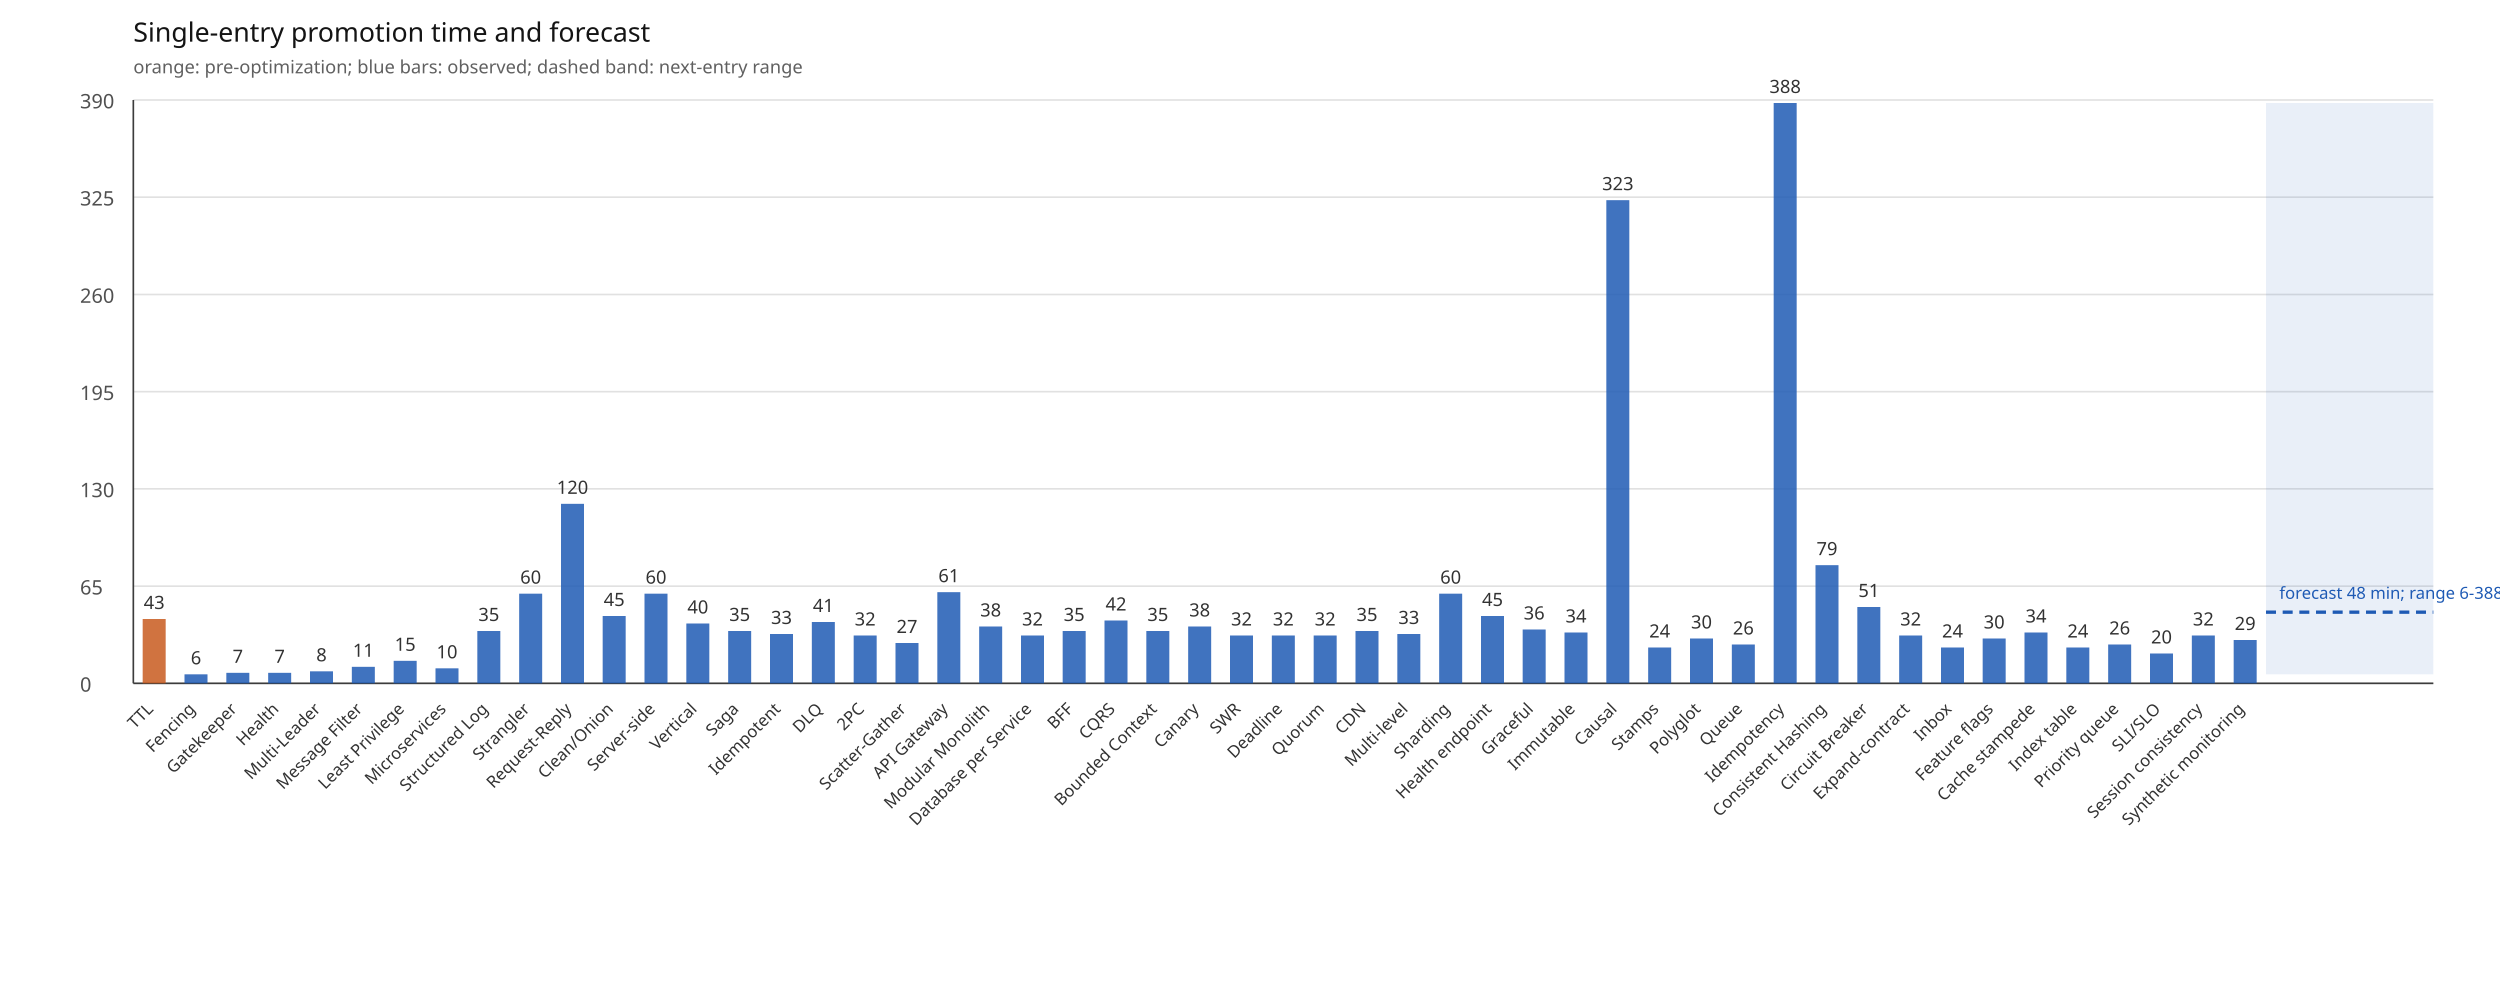
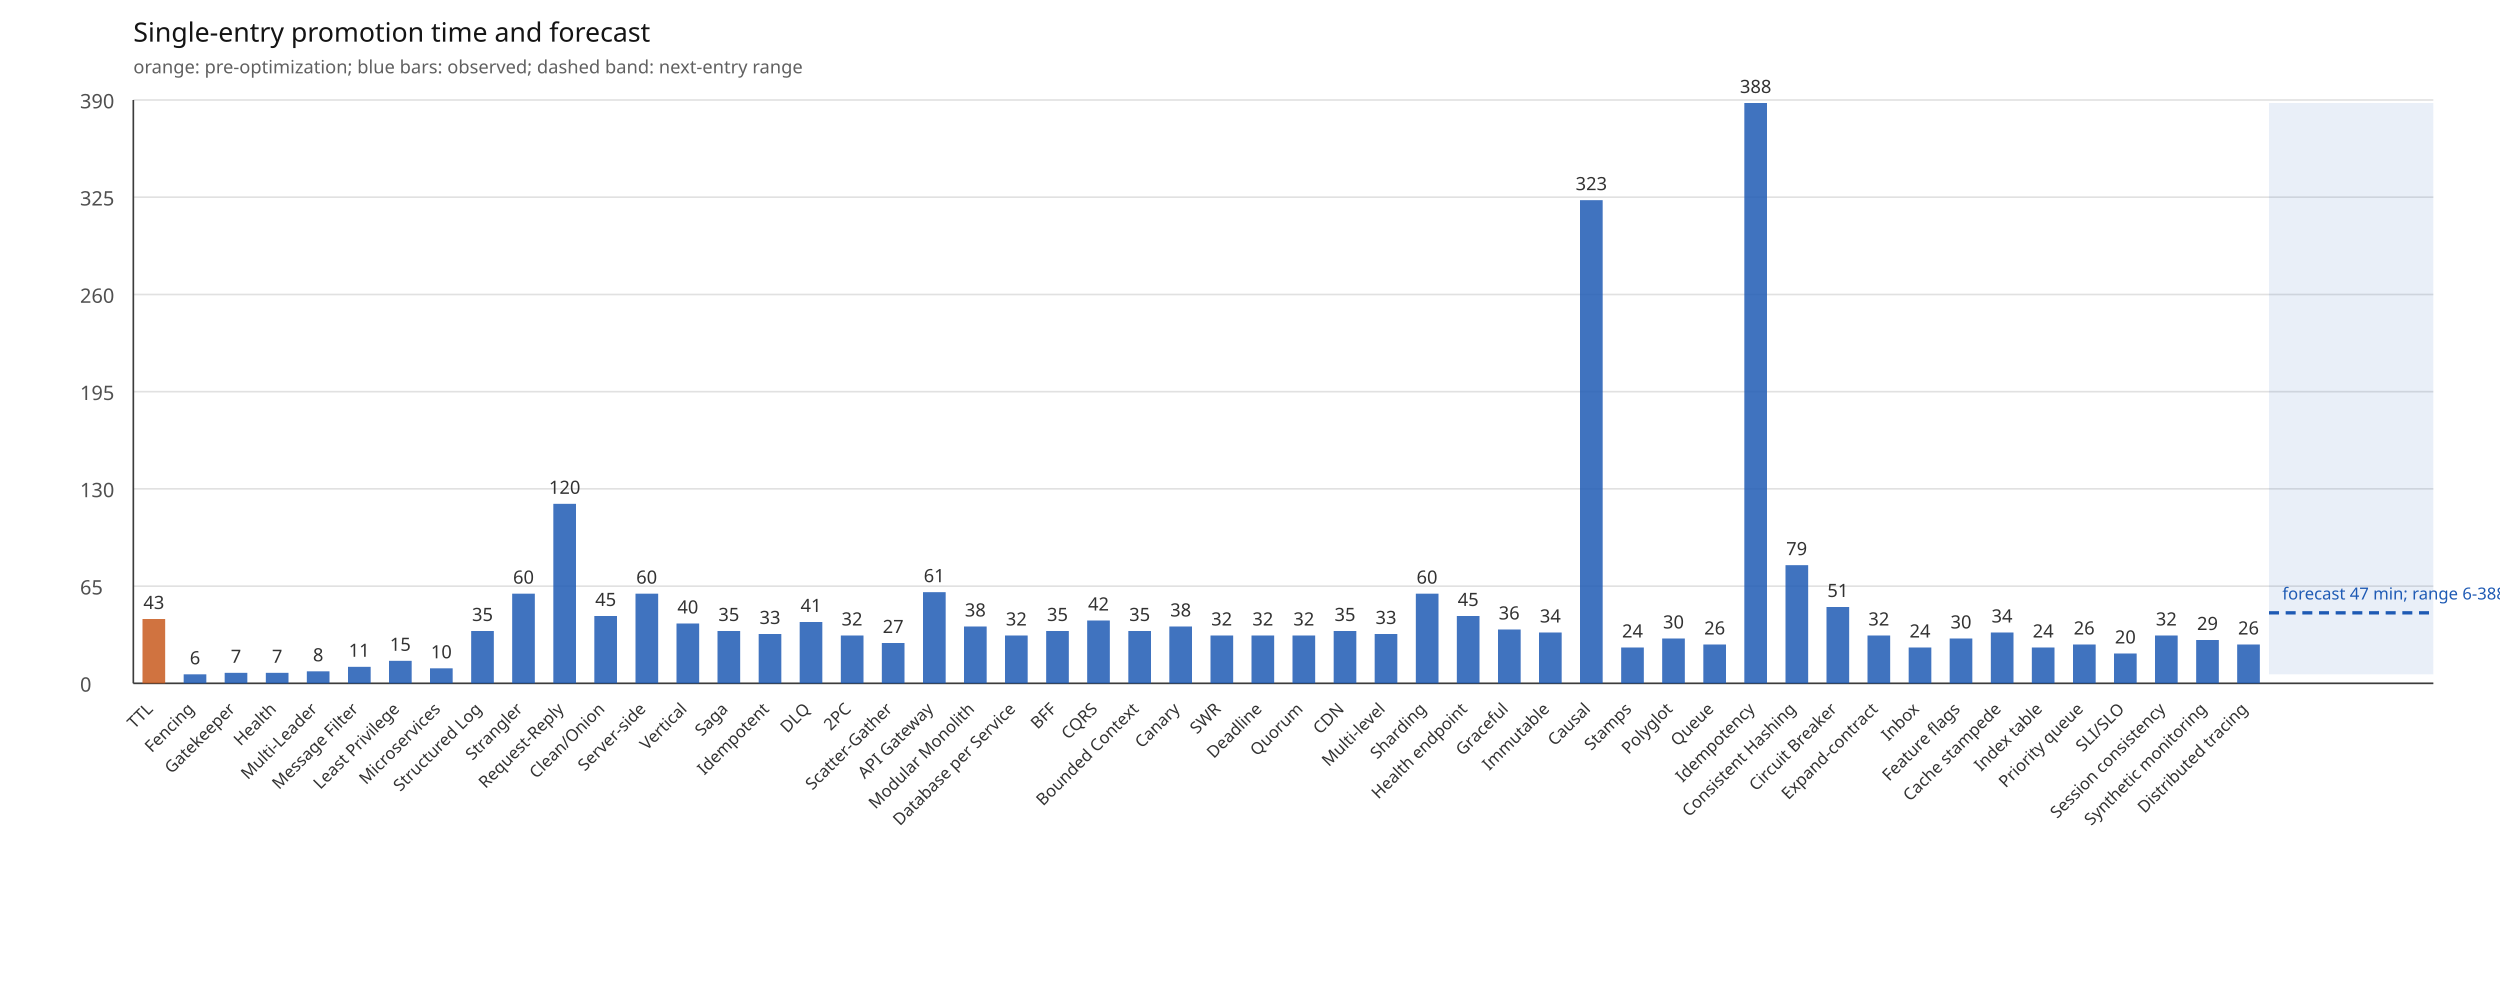
<svg xmlns="http://www.w3.org/2000/svg" width="1500" height="600" viewBox="0 0 1500 600">
  <rect width="100%" height="100%" fill="white" />
  <line x1="80" y1="410.0" x2="1460" y2="410.0" stroke="#e1e1e1" />
  <text x="48" y="415.0" font-family="Verdana" font-size="12" fill="#505050">0</text>
  <line x1="80" y1="351.7" x2="1460" y2="351.7" stroke="#e1e1e1" />
  <text x="48" y="356.7" font-family="Verdana" font-size="12" fill="#505050">65</text>
  <line x1="80" y1="293.3" x2="1460" y2="293.3" stroke="#e1e1e1" />
  <text x="48" y="298.3" font-family="Verdana" font-size="12" fill="#505050">130</text>
  <line x1="80" y1="235.0" x2="1460" y2="235.0" stroke="#e1e1e1" />
  <text x="48" y="240.0" font-family="Verdana" font-size="12" fill="#505050">195</text>
  <line x1="80" y1="176.7" x2="1460" y2="176.7" stroke="#e1e1e1" />
  <text x="48" y="181.7" font-family="Verdana" font-size="12" fill="#505050">260</text>
  <line x1="80" y1="118.3" x2="1460" y2="118.3" stroke="#e1e1e1" />
  <text x="48" y="123.3" font-family="Verdana" font-size="12" fill="#505050">325</text>
  <line x1="80" y1="60.0" x2="1460" y2="60.0" stroke="#e1e1e1" />
  <text x="48" y="65.0" font-family="Verdana" font-size="12" fill="#505050">390</text>
  <line x1="80" y1="60" x2="80" y2="410" stroke="#3c3c3c" />
  <line x1="80" y1="410" x2="1460" y2="410" stroke="#3c3c3c" />
-   <rect x="1359.6" y="61.8" width="100.4" height="342.8" fill="#1e5ab4" opacity="0.10" />
-   <line x1="1359.6" y1="367.3" x2="1460.0" y2="367.3" stroke="#1e5ab4" stroke-width="2" stroke-dasharray="6 4" />
-   <text x="1367.6" y="359.3" font-family="Verdana" font-size="10" fill="#1e5ab4">forecast 48 min; range 6-388 (n=51)</text>
-   <rect x="85.6" y="371.4" width="13.8" height="38.6" fill="#c85a1e" opacity="0.85" />
-   <text x="92.5" y="365.4" text-anchor="middle" font-family="Verdana" font-size="11" fill="#323232">43</text>
-   <text x="92.5" y="426.0" text-anchor="end" transform="rotate(-45 92.5 426.0)" font-family="Verdana" font-size="10" fill="#323232">TTL</text>
-   <rect x="110.7" y="404.6" width="13.8" height="5.4" fill="#1e5ab4" opacity="0.85" />
-   <text x="117.6" y="398.6" text-anchor="middle" font-family="Verdana" font-size="11" fill="#323232">6</text>
-   <text x="117.6" y="426.0" text-anchor="end" transform="rotate(-45 117.6 426.0)" font-family="Verdana" font-size="10" fill="#323232">Fencing</text>
-   <rect x="135.8" y="403.7" width="13.8" height="6.3" fill="#1e5ab4" opacity="0.85" />
-   <text x="142.7" y="397.7" text-anchor="middle" font-family="Verdana" font-size="11" fill="#323232">7</text>
-   <text x="142.7" y="426.0" text-anchor="end" transform="rotate(-45 142.7 426.0)" font-family="Verdana" font-size="10" fill="#323232">Gatekeeper</text>
-   <rect x="160.9" y="403.7" width="13.8" height="6.3" fill="#1e5ab4" opacity="0.85" />
-   <text x="167.8" y="397.7" text-anchor="middle" font-family="Verdana" font-size="11" fill="#323232">7</text>
-   <text x="167.8" y="426.0" text-anchor="end" transform="rotate(-45 167.8 426.0)" font-family="Verdana" font-size="10" fill="#323232">Health</text>
-   <rect x="186.0" y="402.8" width="13.8" height="7.2" fill="#1e5ab4" opacity="0.85" />
-   <text x="192.9" y="396.8" text-anchor="middle" font-family="Verdana" font-size="11" fill="#323232">8</text>
-   <text x="192.9" y="426.0" text-anchor="end" transform="rotate(-45 192.9 426.0)" font-family="Verdana" font-size="10" fill="#323232">Multi-Leader</text>
-   <rect x="211.1" y="400.1" width="13.8" height="9.9" fill="#1e5ab4" opacity="0.85" />
-   <text x="218.0" y="394.1" text-anchor="middle" font-family="Verdana" font-size="11" fill="#323232">11</text>
-   <text x="218.0" y="426.0" text-anchor="end" transform="rotate(-45 218.0 426.0)" font-family="Verdana" font-size="10" fill="#323232">Message Filter</text>
-   <rect x="236.2" y="396.5" width="13.8" height="13.5" fill="#1e5ab4" opacity="0.85" />
-   <text x="243.1" y="390.5" text-anchor="middle" font-family="Verdana" font-size="11" fill="#323232">15</text>
-   <text x="243.1" y="426.0" text-anchor="end" transform="rotate(-45 243.1 426.0)" font-family="Verdana" font-size="10" fill="#323232">Least Privilege</text>
-   <rect x="261.3" y="401.0" width="13.8" height="9.0" fill="#1e5ab4" opacity="0.85" />
-   <text x="268.2" y="395.0" text-anchor="middle" font-family="Verdana" font-size="11" fill="#323232">10</text>
-   <text x="268.2" y="426.0" text-anchor="end" transform="rotate(-45 268.2 426.0)" font-family="Verdana" font-size="10" fill="#323232">Microservices</text>
-   <rect x="286.4" y="378.6" width="13.8" height="31.4" fill="#1e5ab4" opacity="0.85" />
-   <text x="293.3" y="372.6" text-anchor="middle" font-family="Verdana" font-size="11" fill="#323232">35</text>
-   <text x="293.3" y="426.0" text-anchor="end" transform="rotate(-45 293.3 426.0)" font-family="Verdana" font-size="10" fill="#323232">Structured Log</text>
-   <rect x="311.5" y="356.2" width="13.8" height="53.8" fill="#1e5ab4" opacity="0.85" />
-   <text x="318.4" y="350.2" text-anchor="middle" font-family="Verdana" font-size="11" fill="#323232">60</text>
-   <text x="318.4" y="426.0" text-anchor="end" transform="rotate(-45 318.4 426.0)" font-family="Verdana" font-size="10" fill="#323232">Strangler</text>
-   <rect x="336.6" y="302.3" width="13.8" height="107.7" fill="#1e5ab4" opacity="0.85" />
-   <text x="343.5" y="296.3" text-anchor="middle" font-family="Verdana" font-size="11" fill="#323232">120</text>
-   <text x="343.5" y="426.0" text-anchor="end" transform="rotate(-45 343.5 426.0)" font-family="Verdana" font-size="10" fill="#323232">Request-Reply</text>
-   <rect x="361.6" y="369.6" width="13.8" height="40.4" fill="#1e5ab4" opacity="0.85" />
-   <text x="368.5" y="363.6" text-anchor="middle" font-family="Verdana" font-size="11" fill="#323232">45</text>
-   <text x="368.5" y="426.0" text-anchor="end" transform="rotate(-45 368.5 426.0)" font-family="Verdana" font-size="10" fill="#323232">Clean/Onion</text>
-   <rect x="386.7" y="356.2" width="13.8" height="53.8" fill="#1e5ab4" opacity="0.85" />
-   <text x="393.6" y="350.2" text-anchor="middle" font-family="Verdana" font-size="11" fill="#323232">60</text>
-   <text x="393.6" y="426.0" text-anchor="end" transform="rotate(-45 393.6 426.0)" font-family="Verdana" font-size="10" fill="#323232">Server-side</text>
-   <rect x="411.8" y="374.1" width="13.8" height="35.9" fill="#1e5ab4" opacity="0.85" />
-   <text x="418.7" y="368.1" text-anchor="middle" font-family="Verdana" font-size="11" fill="#323232">40</text>
-   <text x="418.7" y="426.0" text-anchor="end" transform="rotate(-45 418.7 426.0)" font-family="Verdana" font-size="10" fill="#323232">Vertical</text>
-   <rect x="436.9" y="378.6" width="13.8" height="31.4" fill="#1e5ab4" opacity="0.85" />
-   <text x="443.8" y="372.6" text-anchor="middle" font-family="Verdana" font-size="11" fill="#323232">35</text>
-   <text x="443.8" y="426.0" text-anchor="end" transform="rotate(-45 443.8 426.0)" font-family="Verdana" font-size="10" fill="#323232">Saga</text>
-   <rect x="462.0" y="380.4" width="13.8" height="29.6" fill="#1e5ab4" opacity="0.85" />
-   <text x="468.9" y="374.4" text-anchor="middle" font-family="Verdana" font-size="11" fill="#323232">33</text>
-   <text x="468.9" y="426.0" text-anchor="end" transform="rotate(-45 468.9 426.0)" font-family="Verdana" font-size="10" fill="#323232">Idempotent</text>
-   <rect x="487.1" y="373.2" width="13.8" height="36.8" fill="#1e5ab4" opacity="0.85" />
-   <text x="494.0" y="367.2" text-anchor="middle" font-family="Verdana" font-size="11" fill="#323232">41</text>
-   <text x="494.0" y="426.0" text-anchor="end" transform="rotate(-45 494.0 426.0)" font-family="Verdana" font-size="10" fill="#323232">DLQ</text>
-   <rect x="512.2" y="381.3" width="13.8" height="28.7" fill="#1e5ab4" opacity="0.85" />
-   <text x="519.1" y="375.3" text-anchor="middle" font-family="Verdana" font-size="11" fill="#323232">32</text>
-   <text x="519.1" y="426.0" text-anchor="end" transform="rotate(-45 519.1 426.0)" font-family="Verdana" font-size="10" fill="#323232">2PC</text>
-   <rect x="537.3" y="385.8" width="13.8" height="24.2" fill="#1e5ab4" opacity="0.85" />
-   <text x="544.2" y="379.8" text-anchor="middle" font-family="Verdana" font-size="11" fill="#323232">27</text>
-   <text x="544.2" y="426.0" text-anchor="end" transform="rotate(-45 544.2 426.0)" font-family="Verdana" font-size="10" fill="#323232">Scatter-Gather</text>
-   <rect x="562.4" y="355.3" width="13.8" height="54.7" fill="#1e5ab4" opacity="0.85" />
-   <text x="569.3" y="349.3" text-anchor="middle" font-family="Verdana" font-size="11" fill="#323232">61</text>
-   <text x="569.3" y="426.0" text-anchor="end" transform="rotate(-45 569.3 426.0)" font-family="Verdana" font-size="10" fill="#323232">API Gateway</text>
-   <rect x="587.5" y="375.9" width="13.8" height="34.1" fill="#1e5ab4" opacity="0.85" />
-   <text x="594.4" y="369.9" text-anchor="middle" font-family="Verdana" font-size="11" fill="#323232">38</text>
-   <text x="594.4" y="426.0" text-anchor="end" transform="rotate(-45 594.4 426.0)" font-family="Verdana" font-size="10" fill="#323232">Modular Monolith</text>
-   <rect x="612.6" y="381.3" width="13.8" height="28.7" fill="#1e5ab4" opacity="0.85" />
-   <text x="619.5" y="375.3" text-anchor="middle" font-family="Verdana" font-size="11" fill="#323232">32</text>
-   <text x="619.5" y="426.0" text-anchor="end" transform="rotate(-45 619.5 426.0)" font-family="Verdana" font-size="10" fill="#323232">Database per Service</text>
-   <rect x="637.6" y="378.6" width="13.8" height="31.4" fill="#1e5ab4" opacity="0.85" />
-   <text x="644.5" y="372.6" text-anchor="middle" font-family="Verdana" font-size="11" fill="#323232">35</text>
-   <text x="644.5" y="426.0" text-anchor="end" transform="rotate(-45 644.5 426.0)" font-family="Verdana" font-size="10" fill="#323232">BFF</text>
-   <rect x="662.7" y="372.3" width="13.8" height="37.7" fill="#1e5ab4" opacity="0.85" />
-   <text x="669.6" y="366.3" text-anchor="middle" font-family="Verdana" font-size="11" fill="#323232">42</text>
-   <text x="669.6" y="426.0" text-anchor="end" transform="rotate(-45 669.6 426.0)" font-family="Verdana" font-size="10" fill="#323232">CQRS</text>
-   <rect x="687.8" y="378.6" width="13.8" height="31.4" fill="#1e5ab4" opacity="0.85" />
-   <text x="694.7" y="372.6" text-anchor="middle" font-family="Verdana" font-size="11" fill="#323232">35</text>
-   <text x="694.7" y="426.0" text-anchor="end" transform="rotate(-45 694.7 426.0)" font-family="Verdana" font-size="10" fill="#323232">Bounded Context</text>
-   <rect x="712.9" y="375.9" width="13.8" height="34.1" fill="#1e5ab4" opacity="0.85" />
-   <text x="719.8" y="369.9" text-anchor="middle" font-family="Verdana" font-size="11" fill="#323232">38</text>
-   <text x="719.8" y="426.0" text-anchor="end" transform="rotate(-45 719.8 426.0)" font-family="Verdana" font-size="10" fill="#323232">Canary</text>
-   <rect x="738.0" y="381.3" width="13.8" height="28.7" fill="#1e5ab4" opacity="0.85" />
-   <text x="744.9" y="375.3" text-anchor="middle" font-family="Verdana" font-size="11" fill="#323232">32</text>
-   <text x="744.9" y="426.0" text-anchor="end" transform="rotate(-45 744.9 426.0)" font-family="Verdana" font-size="10" fill="#323232">SWR</text>
-   <rect x="763.1" y="381.3" width="13.8" height="28.7" fill="#1e5ab4" opacity="0.85" />
-   <text x="770.0" y="375.3" text-anchor="middle" font-family="Verdana" font-size="11" fill="#323232">32</text>
-   <text x="770.0" y="426.0" text-anchor="end" transform="rotate(-45 770.0 426.0)" font-family="Verdana" font-size="10" fill="#323232">Deadline</text>
-   <rect x="788.2" y="381.3" width="13.8" height="28.7" fill="#1e5ab4" opacity="0.85" />
-   <text x="795.1" y="375.3" text-anchor="middle" font-family="Verdana" font-size="11" fill="#323232">32</text>
-   <text x="795.1" y="426.0" text-anchor="end" transform="rotate(-45 795.1 426.0)" font-family="Verdana" font-size="10" fill="#323232">Quorum</text>
-   <rect x="813.3" y="378.6" width="13.8" height="31.4" fill="#1e5ab4" opacity="0.85" />
-   <text x="820.2" y="372.6" text-anchor="middle" font-family="Verdana" font-size="11" fill="#323232">35</text>
-   <text x="820.2" y="426.0" text-anchor="end" transform="rotate(-45 820.2 426.0)" font-family="Verdana" font-size="10" fill="#323232">CDN</text>
-   <rect x="838.4" y="380.4" width="13.8" height="29.6" fill="#1e5ab4" opacity="0.85" />
-   <text x="845.3" y="374.4" text-anchor="middle" font-family="Verdana" font-size="11" fill="#323232">33</text>
-   <text x="845.3" y="426.0" text-anchor="end" transform="rotate(-45 845.3 426.0)" font-family="Verdana" font-size="10" fill="#323232">Multi-level</text>
-   <rect x="863.5" y="356.2" width="13.8" height="53.8" fill="#1e5ab4" opacity="0.85" />
-   <text x="870.4" y="350.2" text-anchor="middle" font-family="Verdana" font-size="11" fill="#323232">60</text>
-   <text x="870.4" y="426.0" text-anchor="end" transform="rotate(-45 870.4 426.0)" font-family="Verdana" font-size="10" fill="#323232">Sharding</text>
-   <rect x="888.6" y="369.6" width="13.8" height="40.4" fill="#1e5ab4" opacity="0.85" />
-   <text x="895.5" y="363.6" text-anchor="middle" font-family="Verdana" font-size="11" fill="#323232">45</text>
-   <text x="895.5" y="426.0" text-anchor="end" transform="rotate(-45 895.5 426.0)" font-family="Verdana" font-size="10" fill="#323232">Health endpoint</text>
-   <rect x="913.6" y="377.7" width="13.8" height="32.3" fill="#1e5ab4" opacity="0.85" />
-   <text x="920.5" y="371.7" text-anchor="middle" font-family="Verdana" font-size="11" fill="#323232">36</text>
-   <text x="920.5" y="426.0" text-anchor="end" transform="rotate(-45 920.5 426.0)" font-family="Verdana" font-size="10" fill="#323232">Graceful</text>
-   <rect x="938.7" y="379.5" width="13.8" height="30.5" fill="#1e5ab4" opacity="0.85" />
-   <text x="945.6" y="373.5" text-anchor="middle" font-family="Verdana" font-size="11" fill="#323232">34</text>
-   <text x="945.6" y="426.0" text-anchor="end" transform="rotate(-45 945.6 426.0)" font-family="Verdana" font-size="10" fill="#323232">Immutable</text>
-   <rect x="963.8" y="120.1" width="13.8" height="289.9" fill="#1e5ab4" opacity="0.85" />
-   <text x="970.7" y="114.1" text-anchor="middle" font-family="Verdana" font-size="11" fill="#323232">323</text>
-   <text x="970.7" y="426.0" text-anchor="end" transform="rotate(-45 970.7 426.0)" font-family="Verdana" font-size="10" fill="#323232">Causal</text>
-   <rect x="988.9" y="388.5" width="13.8" height="21.5" fill="#1e5ab4" opacity="0.85" />
-   <text x="995.8" y="382.5" text-anchor="middle" font-family="Verdana" font-size="11" fill="#323232">24</text>
-   <text x="995.8" y="426.0" text-anchor="end" transform="rotate(-45 995.8 426.0)" font-family="Verdana" font-size="10" fill="#323232">Stamps</text>
-   <rect x="1014.0" y="383.1" width="13.8" height="26.9" fill="#1e5ab4" opacity="0.85" />
-   <text x="1020.9" y="377.1" text-anchor="middle" font-family="Verdana" font-size="11" fill="#323232">30</text>
-   <text x="1020.9" y="426.0" text-anchor="end" transform="rotate(-45 1020.9 426.0)" font-family="Verdana" font-size="10" fill="#323232">Polyglot</text>
-   <rect x="1039.1" y="386.7" width="13.8" height="23.3" fill="#1e5ab4" opacity="0.85" />
-   <text x="1046.0" y="380.7" text-anchor="middle" font-family="Verdana" font-size="11" fill="#323232">26</text>
-   <text x="1046.0" y="426.0" text-anchor="end" transform="rotate(-45 1046.0 426.0)" font-family="Verdana" font-size="10" fill="#323232">Queue</text>
-   <rect x="1064.2" y="61.8" width="13.8" height="348.2" fill="#1e5ab4" opacity="0.85" />
-   <text x="1071.1" y="55.8" text-anchor="middle" font-family="Verdana" font-size="11" fill="#323232">388</text>
-   <text x="1071.1" y="426.0" text-anchor="end" transform="rotate(-45 1071.1 426.0)" font-family="Verdana" font-size="10" fill="#323232">Idempotency</text>
-   <rect x="1089.3" y="339.1" width="13.8" height="70.9" fill="#1e5ab4" opacity="0.85" />
-   <text x="1096.2" y="333.1" text-anchor="middle" font-family="Verdana" font-size="11" fill="#323232">79</text>
-   <text x="1096.2" y="426.0" text-anchor="end" transform="rotate(-45 1096.2 426.0)" font-family="Verdana" font-size="10" fill="#323232">Consistent Hashing</text>
-   <rect x="1114.4" y="364.2" width="13.8" height="45.8" fill="#1e5ab4" opacity="0.85" />
-   <text x="1121.3" y="358.2" text-anchor="middle" font-family="Verdana" font-size="11" fill="#323232">51</text>
-   <text x="1121.3" y="426.0" text-anchor="end" transform="rotate(-45 1121.3 426.0)" font-family="Verdana" font-size="10" fill="#323232">Circuit Breaker</text>
-   <rect x="1139.5" y="381.3" width="13.8" height="28.7" fill="#1e5ab4" opacity="0.85" />
-   <text x="1146.4" y="375.3" text-anchor="middle" font-family="Verdana" font-size="11" fill="#323232">32</text>
-   <text x="1146.4" y="426.0" text-anchor="end" transform="rotate(-45 1146.4 426.0)" font-family="Verdana" font-size="10" fill="#323232">Expand-contract</text>
-   <rect x="1164.6" y="388.5" width="13.8" height="21.5" fill="#1e5ab4" opacity="0.85" />
-   <text x="1171.5" y="382.5" text-anchor="middle" font-family="Verdana" font-size="11" fill="#323232">24</text>
-   <text x="1171.5" y="426.0" text-anchor="end" transform="rotate(-45 1171.5 426.0)" font-family="Verdana" font-size="10" fill="#323232">Inbox</text>
-   <rect x="1189.6" y="383.1" width="13.8" height="26.9" fill="#1e5ab4" opacity="0.85" />
-   <text x="1196.5" y="377.1" text-anchor="middle" font-family="Verdana" font-size="11" fill="#323232">30</text>
-   <text x="1196.5" y="426.0" text-anchor="end" transform="rotate(-45 1196.5 426.0)" font-family="Verdana" font-size="10" fill="#323232">Feature flags</text>
-   <rect x="1214.7" y="379.5" width="13.8" height="30.5" fill="#1e5ab4" opacity="0.85" />
-   <text x="1221.6" y="373.5" text-anchor="middle" font-family="Verdana" font-size="11" fill="#323232">34</text>
-   <text x="1221.6" y="426.0" text-anchor="end" transform="rotate(-45 1221.6 426.0)" font-family="Verdana" font-size="10" fill="#323232">Cache stampede</text>
-   <rect x="1239.8" y="388.5" width="13.8" height="21.5" fill="#1e5ab4" opacity="0.85" />
-   <text x="1246.7" y="382.5" text-anchor="middle" font-family="Verdana" font-size="11" fill="#323232">24</text>
-   <text x="1246.7" y="426.0" text-anchor="end" transform="rotate(-45 1246.7 426.0)" font-family="Verdana" font-size="10" fill="#323232">Index table</text>
-   <rect x="1264.9" y="386.7" width="13.8" height="23.3" fill="#1e5ab4" opacity="0.85" />
-   <text x="1271.8" y="380.7" text-anchor="middle" font-family="Verdana" font-size="11" fill="#323232">26</text>
-   <text x="1271.8" y="426.0" text-anchor="end" transform="rotate(-45 1271.8 426.0)" font-family="Verdana" font-size="10" fill="#323232">Priority queue</text>
-   <rect x="1290.0" y="392.1" width="13.8" height="17.9" fill="#1e5ab4" opacity="0.85" />
-   <text x="1296.9" y="386.1" text-anchor="middle" font-family="Verdana" font-size="11" fill="#323232">20</text>
-   <text x="1296.9" y="426.0" text-anchor="end" transform="rotate(-45 1296.9 426.0)" font-family="Verdana" font-size="10" fill="#323232">SLI/SLO</text>
-   <rect x="1315.1" y="381.3" width="13.8" height="28.7" fill="#1e5ab4" opacity="0.85" />
-   <text x="1322.0" y="375.3" text-anchor="middle" font-family="Verdana" font-size="11" fill="#323232">32</text>
-   <text x="1322.0" y="426.0" text-anchor="end" transform="rotate(-45 1322.0 426.0)" font-family="Verdana" font-size="10" fill="#323232">Session consistency</text>
-   <rect x="1340.2" y="384.0" width="13.8" height="26.0" fill="#1e5ab4" opacity="0.85" />
-   <text x="1347.1" y="378.0" text-anchor="middle" font-family="Verdana" font-size="11" fill="#323232">29</text>
-   <text x="1347.1" y="426.0" text-anchor="end" transform="rotate(-45 1347.1 426.0)" font-family="Verdana" font-size="10" fill="#323232">Synthetic monitoring</text>
+   <rect x="1361.4" y="61.8" width="98.6" height="342.8" fill="#1e5ab4" opacity="0.10" />
+   <line x1="1361.4" y1="367.7" x2="1460.0" y2="367.7" stroke="#1e5ab4" stroke-width="2" stroke-dasharray="6 4" />
+   <text x="1369.4" y="359.7" font-family="Verdana" font-size="10" fill="#1e5ab4">forecast 47 min; range 6-388 (n=52)</text>
+   <rect x="85.5" y="371.4" width="13.6" height="38.6" fill="#c85a1e" opacity="0.85" />
+   <text x="92.3" y="365.4" text-anchor="middle" font-family="Verdana" font-size="11" fill="#323232">43</text>
+   <text x="92.3" y="426.0" text-anchor="end" transform="rotate(-45 92.3 426.0)" font-family="Verdana" font-size="10" fill="#323232">TTL</text>
+   <rect x="110.2" y="404.6" width="13.6" height="5.4" fill="#1e5ab4" opacity="0.85" />
+   <text x="117.0" y="398.6" text-anchor="middle" font-family="Verdana" font-size="11" fill="#323232">6</text>
+   <text x="117.0" y="426.0" text-anchor="end" transform="rotate(-45 117.0 426.0)" font-family="Verdana" font-size="10" fill="#323232">Fencing</text>
+   <rect x="134.8" y="403.7" width="13.6" height="6.3" fill="#1e5ab4" opacity="0.85" />
+   <text x="141.6" y="397.7" text-anchor="middle" font-family="Verdana" font-size="11" fill="#323232">7</text>
+   <text x="141.6" y="426.0" text-anchor="end" transform="rotate(-45 141.6 426.0)" font-family="Verdana" font-size="10" fill="#323232">Gatekeeper</text>
+   <rect x="159.5" y="403.7" width="13.6" height="6.3" fill="#1e5ab4" opacity="0.85" />
+   <text x="166.3" y="397.7" text-anchor="middle" font-family="Verdana" font-size="11" fill="#323232">7</text>
+   <text x="166.3" y="426.0" text-anchor="end" transform="rotate(-45 166.3 426.0)" font-family="Verdana" font-size="10" fill="#323232">Health</text>
+   <rect x="184.1" y="402.8" width="13.6" height="7.2" fill="#1e5ab4" opacity="0.85" />
+   <text x="190.9" y="396.8" text-anchor="middle" font-family="Verdana" font-size="11" fill="#323232">8</text>
+   <text x="190.9" y="426.0" text-anchor="end" transform="rotate(-45 190.9 426.0)" font-family="Verdana" font-size="10" fill="#323232">Multi-Leader</text>
+   <rect x="208.8" y="400.1" width="13.6" height="9.9" fill="#1e5ab4" opacity="0.85" />
+   <text x="215.5" y="394.1" text-anchor="middle" font-family="Verdana" font-size="11" fill="#323232">11</text>
+   <text x="215.5" y="426.0" text-anchor="end" transform="rotate(-45 215.5 426.0)" font-family="Verdana" font-size="10" fill="#323232">Message Filter</text>
+   <rect x="233.4" y="396.5" width="13.6" height="13.5" fill="#1e5ab4" opacity="0.85" />
+   <text x="240.2" y="390.5" text-anchor="middle" font-family="Verdana" font-size="11" fill="#323232">15</text>
+   <text x="240.2" y="426.0" text-anchor="end" transform="rotate(-45 240.2 426.0)" font-family="Verdana" font-size="10" fill="#323232">Least Privilege</text>
+   <rect x="258.0" y="401.0" width="13.6" height="9.0" fill="#1e5ab4" opacity="0.85" />
+   <text x="264.8" y="395.0" text-anchor="middle" font-family="Verdana" font-size="11" fill="#323232">10</text>
+   <text x="264.8" y="426.0" text-anchor="end" transform="rotate(-45 264.8 426.0)" font-family="Verdana" font-size="10" fill="#323232">Microservices</text>
+   <rect x="282.7" y="378.6" width="13.6" height="31.4" fill="#1e5ab4" opacity="0.85" />
+   <text x="289.5" y="372.6" text-anchor="middle" font-family="Verdana" font-size="11" fill="#323232">35</text>
+   <text x="289.5" y="426.0" text-anchor="end" transform="rotate(-45 289.5 426.0)" font-family="Verdana" font-size="10" fill="#323232">Structured Log</text>
+   <rect x="307.3" y="356.2" width="13.6" height="53.8" fill="#1e5ab4" opacity="0.85" />
+   <text x="314.1" y="350.2" text-anchor="middle" font-family="Verdana" font-size="11" fill="#323232">60</text>
+   <text x="314.1" y="426.0" text-anchor="end" transform="rotate(-45 314.1 426.0)" font-family="Verdana" font-size="10" fill="#323232">Strangler</text>
+   <rect x="332.0" y="302.3" width="13.6" height="107.7" fill="#1e5ab4" opacity="0.85" />
+   <text x="338.8" y="296.3" text-anchor="middle" font-family="Verdana" font-size="11" fill="#323232">120</text>
+   <text x="338.8" y="426.0" text-anchor="end" transform="rotate(-45 338.8 426.0)" font-family="Verdana" font-size="10" fill="#323232">Request-Reply</text>
+   <rect x="356.6" y="369.6" width="13.6" height="40.4" fill="#1e5ab4" opacity="0.85" />
+   <text x="363.4" y="363.6" text-anchor="middle" font-family="Verdana" font-size="11" fill="#323232">45</text>
+   <text x="363.4" y="426.0" text-anchor="end" transform="rotate(-45 363.4 426.0)" font-family="Verdana" font-size="10" fill="#323232">Clean/Onion</text>
+   <rect x="381.3" y="356.2" width="13.6" height="53.8" fill="#1e5ab4" opacity="0.85" />
+   <text x="388.0" y="350.2" text-anchor="middle" font-family="Verdana" font-size="11" fill="#323232">60</text>
+   <text x="388.0" y="426.0" text-anchor="end" transform="rotate(-45 388.0 426.0)" font-family="Verdana" font-size="10" fill="#323232">Server-side</text>
+   <rect x="405.9" y="374.1" width="13.6" height="35.9" fill="#1e5ab4" opacity="0.85" />
+   <text x="412.7" y="368.1" text-anchor="middle" font-family="Verdana" font-size="11" fill="#323232">40</text>
+   <text x="412.7" y="426.0" text-anchor="end" transform="rotate(-45 412.7 426.0)" font-family="Verdana" font-size="10" fill="#323232">Vertical</text>
+   <rect x="430.5" y="378.6" width="13.6" height="31.4" fill="#1e5ab4" opacity="0.85" />
+   <text x="437.3" y="372.6" text-anchor="middle" font-family="Verdana" font-size="11" fill="#323232">35</text>
+   <text x="437.3" y="426.0" text-anchor="end" transform="rotate(-45 437.3 426.0)" font-family="Verdana" font-size="10" fill="#323232">Saga</text>
+   <rect x="455.2" y="380.4" width="13.6" height="29.6" fill="#1e5ab4" opacity="0.85" />
+   <text x="462.0" y="374.4" text-anchor="middle" font-family="Verdana" font-size="11" fill="#323232">33</text>
+   <text x="462.0" y="426.0" text-anchor="end" transform="rotate(-45 462.0 426.0)" font-family="Verdana" font-size="10" fill="#323232">Idempotent</text>
+   <rect x="479.8" y="373.2" width="13.6" height="36.8" fill="#1e5ab4" opacity="0.85" />
+   <text x="486.6" y="367.2" text-anchor="middle" font-family="Verdana" font-size="11" fill="#323232">41</text>
+   <text x="486.6" y="426.0" text-anchor="end" transform="rotate(-45 486.6 426.0)" font-family="Verdana" font-size="10" fill="#323232">DLQ</text>
+   <rect x="504.5" y="381.3" width="13.6" height="28.7" fill="#1e5ab4" opacity="0.85" />
+   <text x="511.2" y="375.3" text-anchor="middle" font-family="Verdana" font-size="11" fill="#323232">32</text>
+   <text x="511.2" y="426.0" text-anchor="end" transform="rotate(-45 511.2 426.0)" font-family="Verdana" font-size="10" fill="#323232">2PC</text>
+   <rect x="529.1" y="385.8" width="13.6" height="24.2" fill="#1e5ab4" opacity="0.85" />
+   <text x="535.9" y="379.8" text-anchor="middle" font-family="Verdana" font-size="11" fill="#323232">27</text>
+   <text x="535.9" y="426.0" text-anchor="end" transform="rotate(-45 535.9 426.0)" font-family="Verdana" font-size="10" fill="#323232">Scatter-Gather</text>
+   <rect x="553.8" y="355.3" width="13.6" height="54.7" fill="#1e5ab4" opacity="0.85" />
+   <text x="560.5" y="349.3" text-anchor="middle" font-family="Verdana" font-size="11" fill="#323232">61</text>
+   <text x="560.5" y="426.0" text-anchor="end" transform="rotate(-45 560.5 426.0)" font-family="Verdana" font-size="10" fill="#323232">API Gateway</text>
+   <rect x="578.4" y="375.9" width="13.6" height="34.1" fill="#1e5ab4" opacity="0.85" />
+   <text x="585.2" y="369.9" text-anchor="middle" font-family="Verdana" font-size="11" fill="#323232">38</text>
+   <text x="585.2" y="426.0" text-anchor="end" transform="rotate(-45 585.2 426.0)" font-family="Verdana" font-size="10" fill="#323232">Modular Monolith</text>
+   <rect x="603.0" y="381.3" width="13.6" height="28.7" fill="#1e5ab4" opacity="0.85" />
+   <text x="609.8" y="375.3" text-anchor="middle" font-family="Verdana" font-size="11" fill="#323232">32</text>
+   <text x="609.8" y="426.0" text-anchor="end" transform="rotate(-45 609.8 426.0)" font-family="Verdana" font-size="10" fill="#323232">Database per Service</text>
+   <rect x="627.7" y="378.6" width="13.6" height="31.4" fill="#1e5ab4" opacity="0.85" />
+   <text x="634.5" y="372.6" text-anchor="middle" font-family="Verdana" font-size="11" fill="#323232">35</text>
+   <text x="634.5" y="426.0" text-anchor="end" transform="rotate(-45 634.5 426.0)" font-family="Verdana" font-size="10" fill="#323232">BFF</text>
+   <rect x="652.3" y="372.3" width="13.6" height="37.7" fill="#1e5ab4" opacity="0.85" />
+   <text x="659.1" y="366.3" text-anchor="middle" font-family="Verdana" font-size="11" fill="#323232">42</text>
+   <text x="659.1" y="426.0" text-anchor="end" transform="rotate(-45 659.1 426.0)" font-family="Verdana" font-size="10" fill="#323232">CQRS</text>
+   <rect x="677.0" y="378.6" width="13.6" height="31.4" fill="#1e5ab4" opacity="0.85" />
+   <text x="683.8" y="372.6" text-anchor="middle" font-family="Verdana" font-size="11" fill="#323232">35</text>
+   <text x="683.8" y="426.0" text-anchor="end" transform="rotate(-45 683.8 426.0)" font-family="Verdana" font-size="10" fill="#323232">Bounded Context</text>
+   <rect x="701.6" y="375.9" width="13.6" height="34.1" fill="#1e5ab4" opacity="0.85" />
+   <text x="708.4" y="369.9" text-anchor="middle" font-family="Verdana" font-size="11" fill="#323232">38</text>
+   <text x="708.4" y="426.0" text-anchor="end" transform="rotate(-45 708.4 426.0)" font-family="Verdana" font-size="10" fill="#323232">Canary</text>
+   <rect x="726.3" y="381.3" width="13.6" height="28.7" fill="#1e5ab4" opacity="0.85" />
+   <text x="733.0" y="375.3" text-anchor="middle" font-family="Verdana" font-size="11" fill="#323232">32</text>
+   <text x="733.0" y="426.0" text-anchor="end" transform="rotate(-45 733.0 426.0)" font-family="Verdana" font-size="10" fill="#323232">SWR</text>
+   <rect x="750.9" y="381.3" width="13.6" height="28.7" fill="#1e5ab4" opacity="0.85" />
+   <text x="757.7" y="375.3" text-anchor="middle" font-family="Verdana" font-size="11" fill="#323232">32</text>
+   <text x="757.7" y="426.0" text-anchor="end" transform="rotate(-45 757.7 426.0)" font-family="Verdana" font-size="10" fill="#323232">Deadline</text>
+   <rect x="775.5" y="381.3" width="13.6" height="28.7" fill="#1e5ab4" opacity="0.85" />
+   <text x="782.3" y="375.3" text-anchor="middle" font-family="Verdana" font-size="11" fill="#323232">32</text>
+   <text x="782.3" y="426.0" text-anchor="end" transform="rotate(-45 782.3 426.0)" font-family="Verdana" font-size="10" fill="#323232">Quorum</text>
+   <rect x="800.2" y="378.6" width="13.6" height="31.4" fill="#1e5ab4" opacity="0.85" />
+   <text x="807.0" y="372.6" text-anchor="middle" font-family="Verdana" font-size="11" fill="#323232">35</text>
+   <text x="807.0" y="426.0" text-anchor="end" transform="rotate(-45 807.0 426.0)" font-family="Verdana" font-size="10" fill="#323232">CDN</text>
+   <rect x="824.8" y="380.4" width="13.6" height="29.6" fill="#1e5ab4" opacity="0.85" />
+   <text x="831.6" y="374.4" text-anchor="middle" font-family="Verdana" font-size="11" fill="#323232">33</text>
+   <text x="831.6" y="426.0" text-anchor="end" transform="rotate(-45 831.6 426.0)" font-family="Verdana" font-size="10" fill="#323232">Multi-level</text>
+   <rect x="849.5" y="356.2" width="13.6" height="53.8" fill="#1e5ab4" opacity="0.85" />
+   <text x="856.2" y="350.2" text-anchor="middle" font-family="Verdana" font-size="11" fill="#323232">60</text>
+   <text x="856.2" y="426.0" text-anchor="end" transform="rotate(-45 856.2 426.0)" font-family="Verdana" font-size="10" fill="#323232">Sharding</text>
+   <rect x="874.1" y="369.6" width="13.6" height="40.4" fill="#1e5ab4" opacity="0.85" />
+   <text x="880.9" y="363.6" text-anchor="middle" font-family="Verdana" font-size="11" fill="#323232">45</text>
+   <text x="880.9" y="426.0" text-anchor="end" transform="rotate(-45 880.9 426.0)" font-family="Verdana" font-size="10" fill="#323232">Health endpoint</text>
+   <rect x="898.8" y="377.7" width="13.6" height="32.3" fill="#1e5ab4" opacity="0.85" />
+   <text x="905.5" y="371.7" text-anchor="middle" font-family="Verdana" font-size="11" fill="#323232">36</text>
+   <text x="905.5" y="426.0" text-anchor="end" transform="rotate(-45 905.5 426.0)" font-family="Verdana" font-size="10" fill="#323232">Graceful</text>
+   <rect x="923.4" y="379.5" width="13.6" height="30.5" fill="#1e5ab4" opacity="0.85" />
+   <text x="930.2" y="373.5" text-anchor="middle" font-family="Verdana" font-size="11" fill="#323232">34</text>
+   <text x="930.2" y="426.0" text-anchor="end" transform="rotate(-45 930.2 426.0)" font-family="Verdana" font-size="10" fill="#323232">Immutable</text>
+   <rect x="948.0" y="120.1" width="13.6" height="289.9" fill="#1e5ab4" opacity="0.85" />
+   <text x="954.8" y="114.1" text-anchor="middle" font-family="Verdana" font-size="11" fill="#323232">323</text>
+   <text x="954.8" y="426.0" text-anchor="end" transform="rotate(-45 954.8 426.0)" font-family="Verdana" font-size="10" fill="#323232">Causal</text>
+   <rect x="972.7" y="388.5" width="13.6" height="21.5" fill="#1e5ab4" opacity="0.85" />
+   <text x="979.5" y="382.5" text-anchor="middle" font-family="Verdana" font-size="11" fill="#323232">24</text>
+   <text x="979.5" y="426.0" text-anchor="end" transform="rotate(-45 979.5 426.0)" font-family="Verdana" font-size="10" fill="#323232">Stamps</text>
+   <rect x="997.3" y="383.1" width="13.6" height="26.9" fill="#1e5ab4" opacity="0.85" />
+   <text x="1004.1" y="377.1" text-anchor="middle" font-family="Verdana" font-size="11" fill="#323232">30</text>
+   <text x="1004.1" y="426.0" text-anchor="end" transform="rotate(-45 1004.1 426.0)" font-family="Verdana" font-size="10" fill="#323232">Polyglot</text>
+   <rect x="1022.0" y="386.7" width="13.6" height="23.3" fill="#1e5ab4" opacity="0.85" />
+   <text x="1028.8" y="380.7" text-anchor="middle" font-family="Verdana" font-size="11" fill="#323232">26</text>
+   <text x="1028.8" y="426.0" text-anchor="end" transform="rotate(-45 1028.8 426.0)" font-family="Verdana" font-size="10" fill="#323232">Queue</text>
+   <rect x="1046.6" y="61.8" width="13.6" height="348.2" fill="#1e5ab4" opacity="0.85" />
+   <text x="1053.4" y="55.8" text-anchor="middle" font-family="Verdana" font-size="11" fill="#323232">388</text>
+   <text x="1053.4" y="426.0" text-anchor="end" transform="rotate(-45 1053.4 426.0)" font-family="Verdana" font-size="10" fill="#323232">Idempotency</text>
+   <rect x="1071.3" y="339.1" width="13.6" height="70.9" fill="#1e5ab4" opacity="0.85" />
+   <text x="1078.0" y="333.1" text-anchor="middle" font-family="Verdana" font-size="11" fill="#323232">79</text>
+   <text x="1078.0" y="426.0" text-anchor="end" transform="rotate(-45 1078.0 426.0)" font-family="Verdana" font-size="10" fill="#323232">Consistent Hashing</text>
+   <rect x="1095.9" y="364.2" width="13.6" height="45.8" fill="#1e5ab4" opacity="0.85" />
+   <text x="1102.7" y="358.2" text-anchor="middle" font-family="Verdana" font-size="11" fill="#323232">51</text>
+   <text x="1102.7" y="426.0" text-anchor="end" transform="rotate(-45 1102.7 426.0)" font-family="Verdana" font-size="10" fill="#323232">Circuit Breaker</text>
+   <rect x="1120.5" y="381.3" width="13.6" height="28.7" fill="#1e5ab4" opacity="0.85" />
+   <text x="1127.3" y="375.3" text-anchor="middle" font-family="Verdana" font-size="11" fill="#323232">32</text>
+   <text x="1127.3" y="426.0" text-anchor="end" transform="rotate(-45 1127.3 426.0)" font-family="Verdana" font-size="10" fill="#323232">Expand-contract</text>
+   <rect x="1145.2" y="388.5" width="13.6" height="21.5" fill="#1e5ab4" opacity="0.85" />
+   <text x="1152.0" y="382.5" text-anchor="middle" font-family="Verdana" font-size="11" fill="#323232">24</text>
+   <text x="1152.0" y="426.0" text-anchor="end" transform="rotate(-45 1152.0 426.0)" font-family="Verdana" font-size="10" fill="#323232">Inbox</text>
+   <rect x="1169.8" y="383.1" width="13.6" height="26.9" fill="#1e5ab4" opacity="0.85" />
+   <text x="1176.6" y="377.1" text-anchor="middle" font-family="Verdana" font-size="11" fill="#323232">30</text>
+   <text x="1176.6" y="426.0" text-anchor="end" transform="rotate(-45 1176.6 426.0)" font-family="Verdana" font-size="10" fill="#323232">Feature flags</text>
+   <rect x="1194.5" y="379.5" width="13.6" height="30.5" fill="#1e5ab4" opacity="0.85" />
+   <text x="1201.2" y="373.5" text-anchor="middle" font-family="Verdana" font-size="11" fill="#323232">34</text>
+   <text x="1201.2" y="426.0" text-anchor="end" transform="rotate(-45 1201.2 426.0)" font-family="Verdana" font-size="10" fill="#323232">Cache stampede</text>
+   <rect x="1219.1" y="388.5" width="13.6" height="21.5" fill="#1e5ab4" opacity="0.85" />
+   <text x="1225.9" y="382.5" text-anchor="middle" font-family="Verdana" font-size="11" fill="#323232">24</text>
+   <text x="1225.9" y="426.0" text-anchor="end" transform="rotate(-45 1225.9 426.0)" font-family="Verdana" font-size="10" fill="#323232">Index table</text>
+   <rect x="1243.8" y="386.7" width="13.6" height="23.3" fill="#1e5ab4" opacity="0.85" />
+   <text x="1250.5" y="380.7" text-anchor="middle" font-family="Verdana" font-size="11" fill="#323232">26</text>
+   <text x="1250.5" y="426.0" text-anchor="end" transform="rotate(-45 1250.5 426.0)" font-family="Verdana" font-size="10" fill="#323232">Priority queue</text>
+   <rect x="1268.4" y="392.1" width="13.6" height="17.9" fill="#1e5ab4" opacity="0.85" />
+   <text x="1275.2" y="386.1" text-anchor="middle" font-family="Verdana" font-size="11" fill="#323232">20</text>
+   <text x="1275.2" y="426.0" text-anchor="end" transform="rotate(-45 1275.2 426.0)" font-family="Verdana" font-size="10" fill="#323232">SLI/SLO</text>
+   <rect x="1293.0" y="381.3" width="13.6" height="28.7" fill="#1e5ab4" opacity="0.85" />
+   <text x="1299.8" y="375.3" text-anchor="middle" font-family="Verdana" font-size="11" fill="#323232">32</text>
+   <text x="1299.8" y="426.0" text-anchor="end" transform="rotate(-45 1299.8 426.0)" font-family="Verdana" font-size="10" fill="#323232">Session consistency</text>
+   <rect x="1317.7" y="384.0" width="13.6" height="26.0" fill="#1e5ab4" opacity="0.85" />
+   <text x="1324.5" y="378.0" text-anchor="middle" font-family="Verdana" font-size="11" fill="#323232">29</text>
+   <text x="1324.5" y="426.0" text-anchor="end" transform="rotate(-45 1324.5 426.0)" font-family="Verdana" font-size="10" fill="#323232">Synthetic monitoring</text>
+   <rect x="1342.3" y="386.7" width="13.6" height="23.3" fill="#1e5ab4" opacity="0.85" />
+   <text x="1349.1" y="380.7" text-anchor="middle" font-family="Verdana" font-size="11" fill="#323232">26</text>
+   <text x="1349.1" y="426.0" text-anchor="end" transform="rotate(-45 1349.1 426.0)" font-family="Verdana" font-size="10" fill="#323232">Distributed tracing</text>
  <text x="80" y="25" font-family="Verdana" font-size="16" fill="#141414">Single-entry promotion time and forecast</text>
  <text x="80" y="44" font-family="Verdana" font-size="11" fill="#606060">orange: pre-optimization; blue bars: observed; dashed band: next-entry range</text>
</svg>
